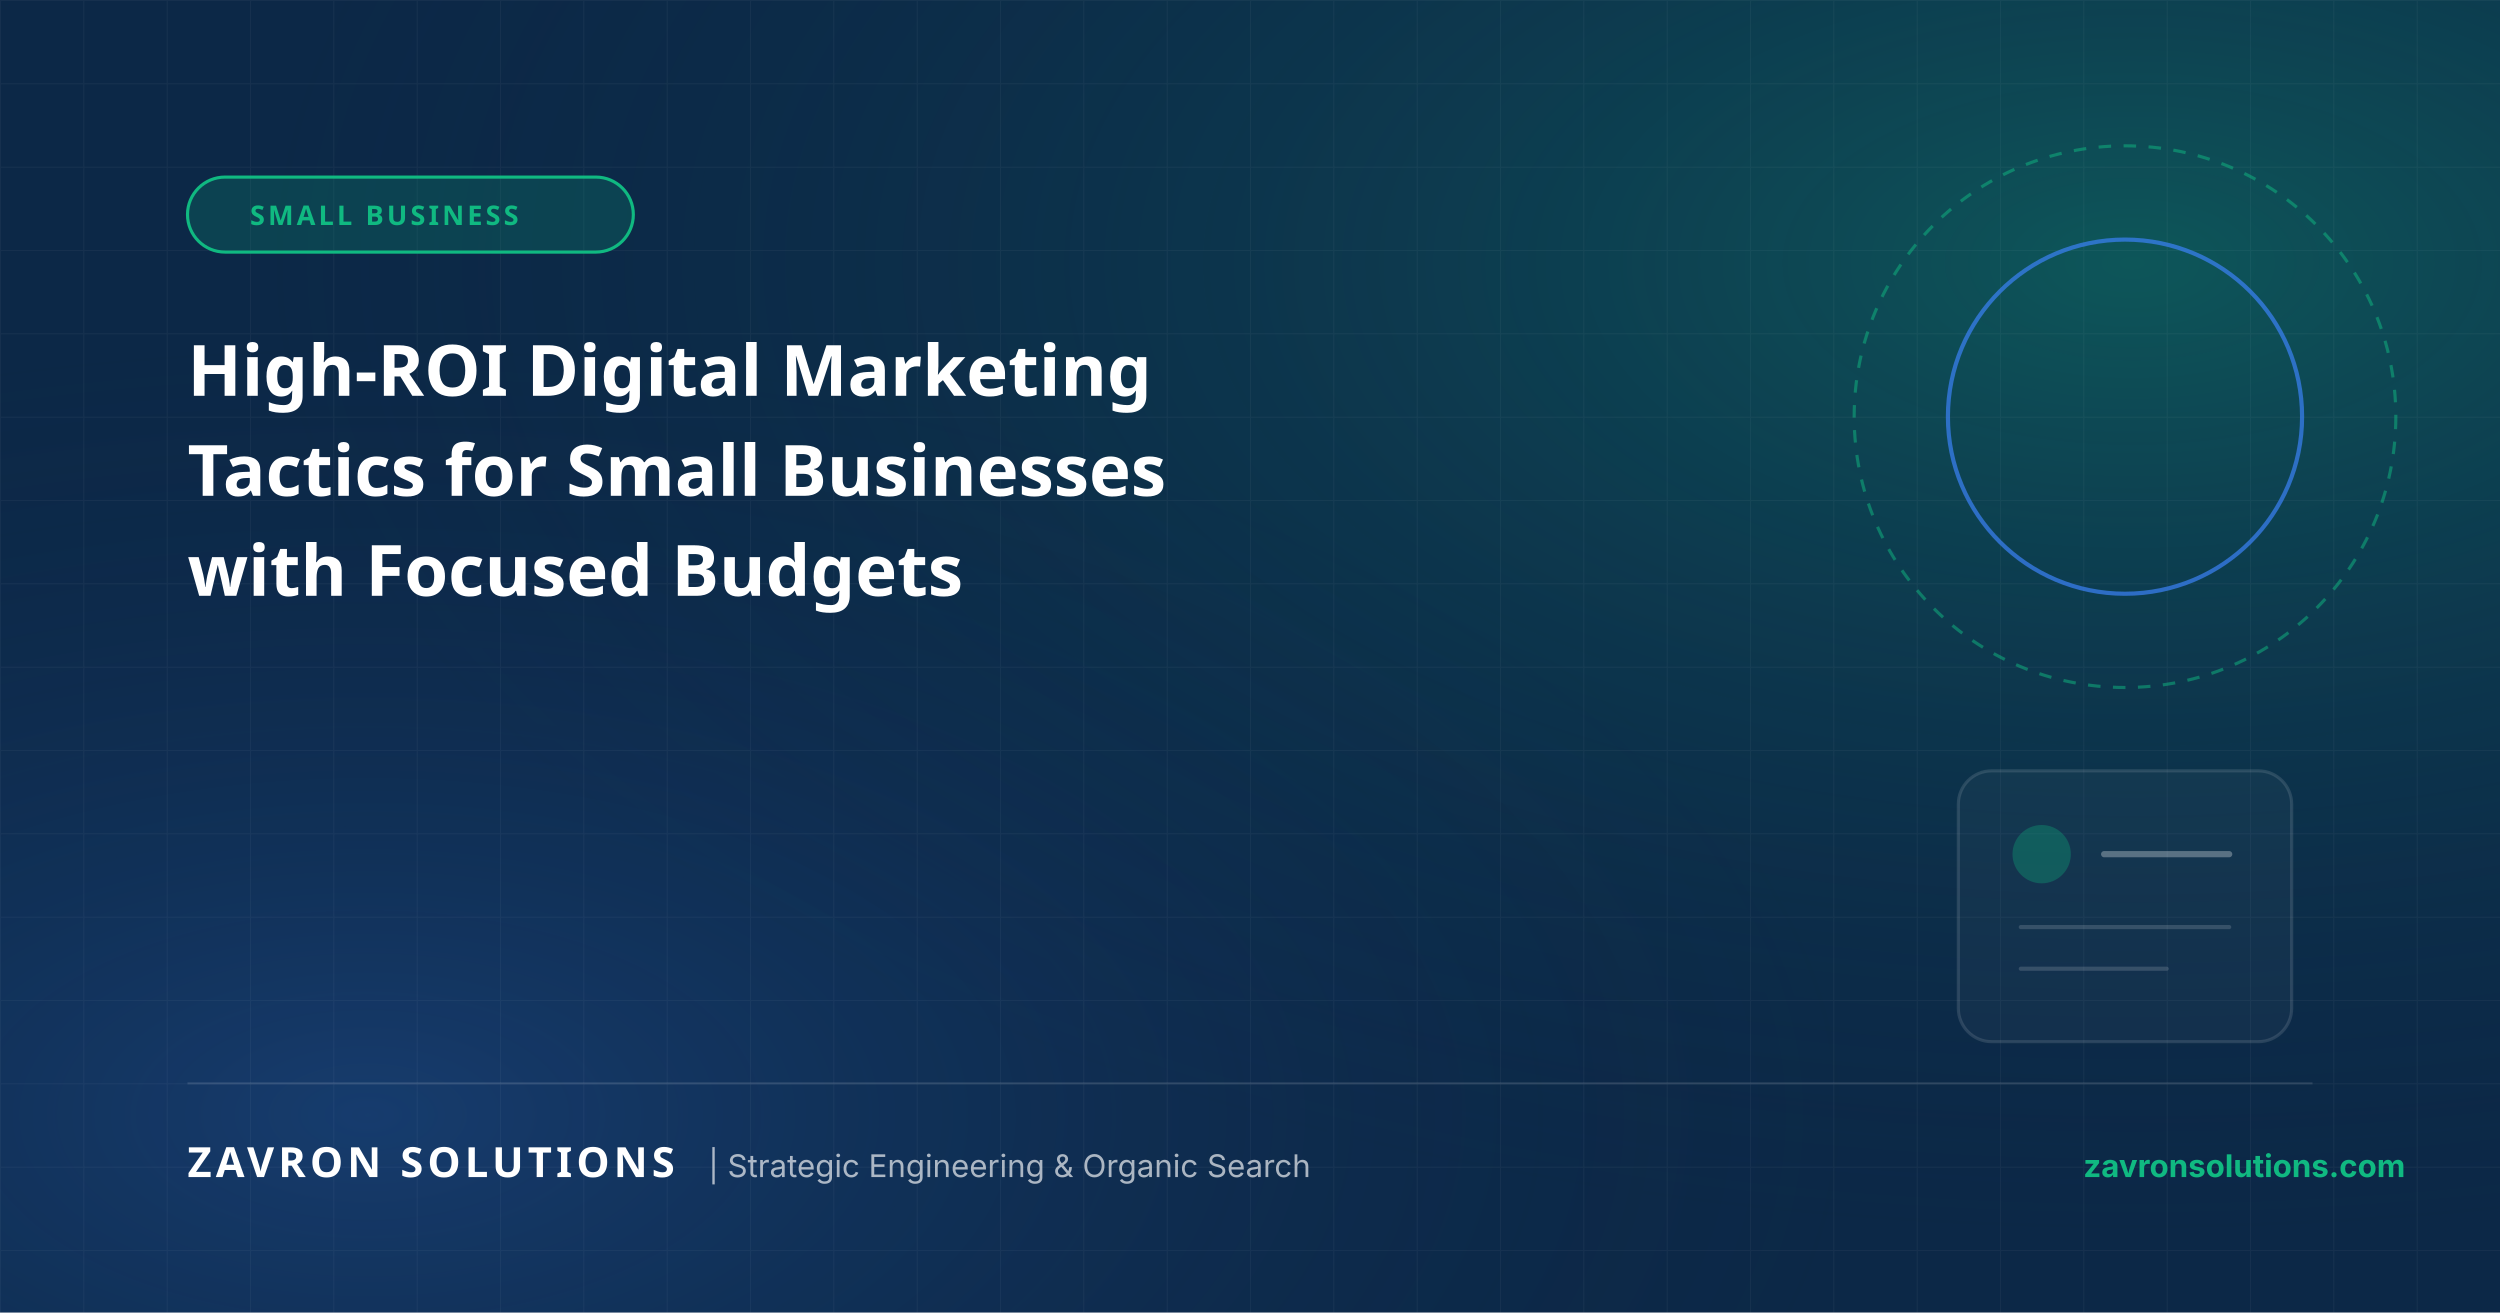
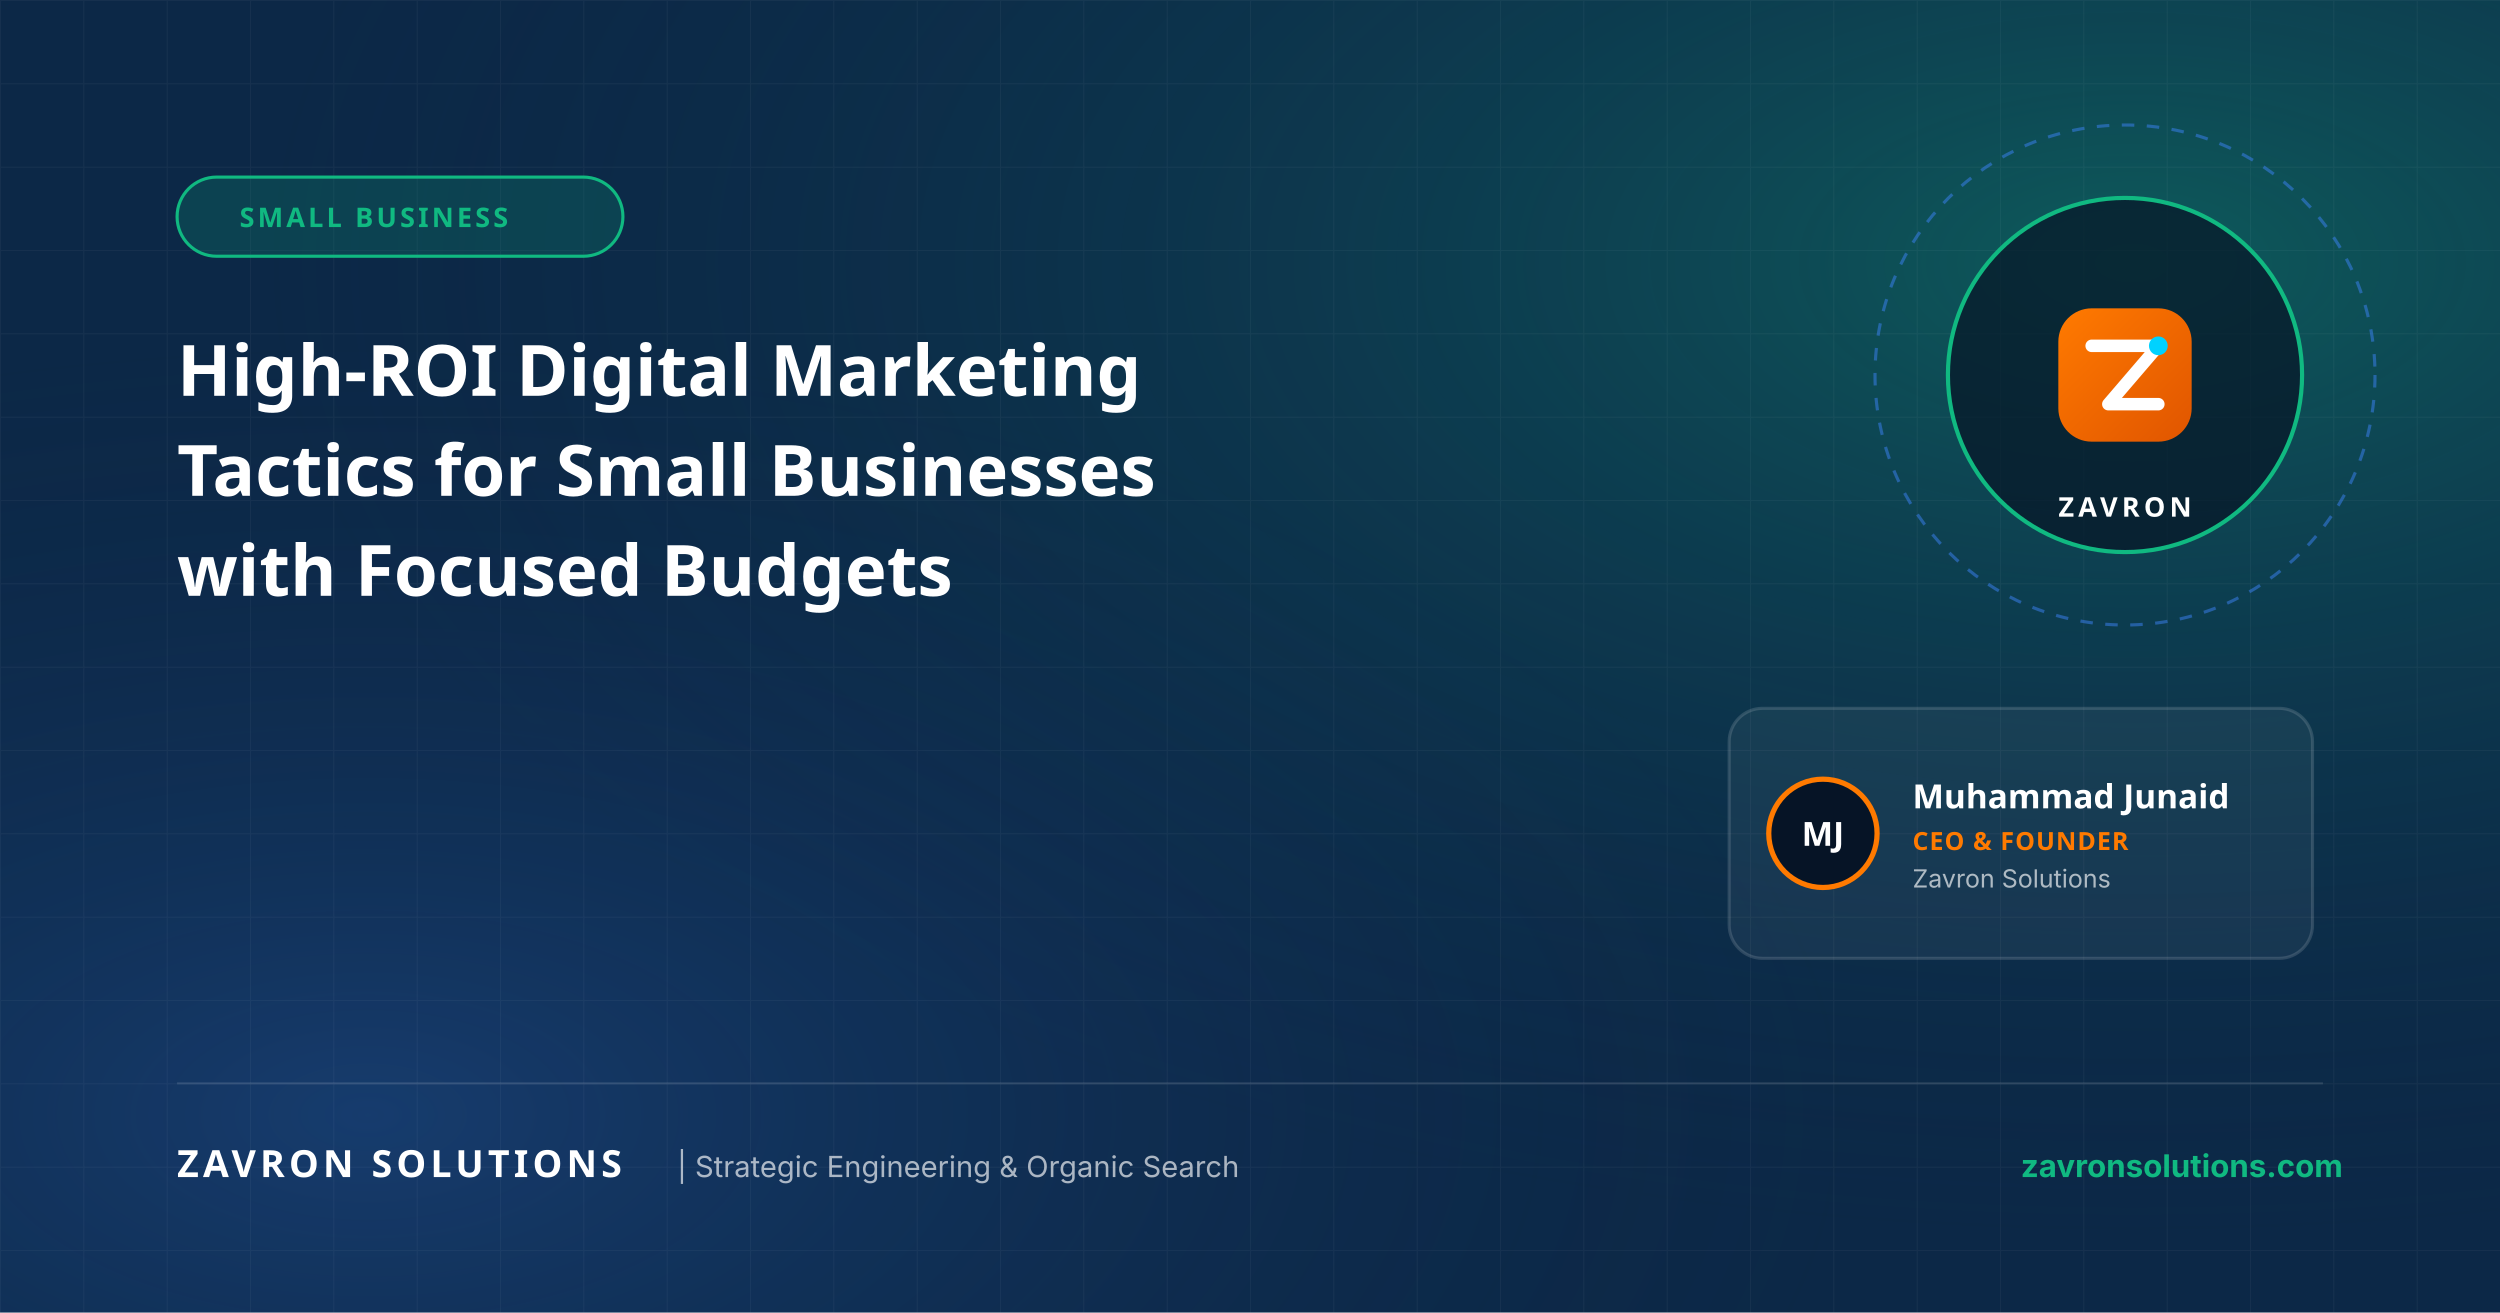
<svg xmlns="http://www.w3.org/2000/svg" width="1200" height="630" viewBox="0 0 1200 630" fill="none">
  <rect width="1200" height="630" fill="#0c2847" />
  <defs>
    <radialGradient id="grad1" cx="0.85" cy="0.2" r="0.75">
-       <stop offset="0%" stop-color="#10b981" stop-opacity="0.32" />
+       <stop offset="0%" stop-color="#10b981" stop-opacity="0.35" />
      <stop offset="100%" stop-color="#0c2847" stop-opacity="0" />
    </radialGradient>
    <radialGradient id="grad2" cx="0.15" cy="0.85" r="0.6">
      <stop offset="0%" stop-color="#3b82f6" stop-opacity="0.22" />
      <stop offset="100%" stop-color="#0c2847" stop-opacity="0" />
    </radialGradient>
+     <linearGradient id="logoGrad" x1="0" y1="0" x2="1" y2="1">
+       <stop offset="0%" stop-color="#FF7A00" />
+       <stop offset="100%" stop-color="#E05500" />
+     </linearGradient>
    <pattern id="grid" width="40" height="40" patternUnits="userSpaceOnUse">
      <path d="M 40 0 L 0 0 0 40" fill="none" stroke="rgba(255,255,255,0.04)" stroke-width="1" />
    </pattern>
  </defs>
  <rect width="1200" height="630" fill="url(#grad1)" />
  <rect width="1200" height="630" fill="url(#grad2)" />
  <rect width="1200" height="630" fill="url(#grid)" />
-   <circle cx="1020" cy="200" r="130" stroke="#10b981" stroke-width="1.5" stroke-dasharray="6 6" fill="none" opacity="0.5" />
-   <circle cx="1020" cy="200" r="85" stroke="#3b82f6" stroke-width="2" fill="none" opacity="0.7" />
-   <rect x="940" y="370" width="160" height="130" rx="16" stroke="rgba(255,255,255,0.12)" stroke-width="1.5" fill="rgba(255,255,255,0.03)" />
-   <circle cx="980" cy="410" r="14" fill="#10b981" fill-opacity="0.3" />
-   <line x1="1010" y1="410" x2="1070" y2="410" stroke="rgba(255,255,255,0.3)" stroke-width="3" stroke-linecap="round" />
-   <line x1="970" y1="445" x2="1070" y2="445" stroke="rgba(255,255,255,0.15)" stroke-width="2" stroke-linecap="round" />
-   <line x1="970" y1="465" x2="1040" y2="465" stroke="rgba(255,255,255,0.15)" stroke-width="2" stroke-linecap="round" />
-   <rect x="90" y="85" width="214" height="36" rx="18" fill="#10b981" fill-opacity="0.18" stroke="#10b981" stroke-width="1.5" />
-   <text x="120" y="108" fill="#10b981" font-family="Plus Jakarta Sans, sans-serif" font-size="13" font-weight="700" letter-spacing="1.5">SMALL BUSINESS</text>
-   <text x="90" y="190" fill="#FFFFFF" font-family="Plus Jakarta Sans, sans-serif" font-size="34" font-weight="800">High-ROI Digital Marketing</text>
-   <text x="90" y="238" fill="#FFFFFF" font-family="Plus Jakarta Sans, sans-serif" font-size="34" font-weight="800">Tactics for Small Businesses</text>
-   <text x="90" y="286" fill="#FFFFFF" font-family="Plus Jakarta Sans, sans-serif" font-size="34" font-weight="800">with Focused Budgets</text>
-   <line x1="90" y1="520" x2="1110" y2="520" stroke="rgba(255,255,255,0.12)" stroke-width="1" />
-   <text x="90" y="565" fill="#FFFFFF" font-family="Plus Jakarta Sans, sans-serif" font-size="20" font-weight="800" letter-spacing="2">ZAVRON SOLUTIONS</text>
-   <text x="340" y="565" fill="rgba(255,255,255,0.65)" font-family="Inter, sans-serif" font-size="15">| Strategic Engineering &amp; Organic Search</text>
-   <text x="1000" y="565" fill="#10b981" font-family="Inter, sans-serif" font-size="15" font-weight="700">zavronsolutions.com</text>
+   <rect x="85" y="85" width="214" height="38" rx="19" fill="#10b981" fill-opacity="0.18" stroke="#10b981" stroke-width="1.5" />
+   <text x="115" y="109" fill="#10b981" font-family="Plus Jakarta Sans, sans-serif" font-size="13" font-weight="700" letter-spacing="1.5">SMALL BUSINESS</text>
+   <text x="85" y="190" fill="#FFFFFF" font-family="Plus Jakarta Sans, sans-serif" font-size="34" font-weight="800">High-ROI Digital Marketing</text>
+   <text x="85" y="238" fill="#FFFFFF" font-family="Plus Jakarta Sans, sans-serif" font-size="34" font-weight="800">Tactics for Small Businesses</text>
+   <text x="85" y="286" fill="#FFFFFF" font-family="Plus Jakarta Sans, sans-serif" font-size="34" font-weight="800">with Focused Budgets</text>
+   <circle cx="1020" cy="180" r="85" stroke="#10b981" stroke-width="2" fill="rgba(6, 20, 38, 0.7)" />
+   <circle cx="1020" cy="180" r="120" stroke="#3b82f6" stroke-width="1.5" stroke-dasharray="6 6" fill="none" opacity="0.5" />
+   <g transform="translate(988, 148)">
+     <rect width="64" height="64" rx="16" fill="url(#logoGrad)" />
+     <path d="M16 18 H48 L24 46 H48" stroke="#FFFFFF" stroke-width="6" stroke-linecap="round" stroke-linejoin="round" />
+     <circle cx="48" cy="18" r="4.5" fill="#00D2FF" />
+   </g>
+   <text x="1020" y="248" fill="#FFFFFF" font-family="Plus Jakarta Sans, sans-serif" font-size="13" font-weight="800" letter-spacing="2" text-anchor="middle">ZAVRON</text>
+   <rect x="830" y="340" width="280" height="120" rx="16" fill="rgba(255,255,255,0.05)" stroke="rgba(255,255,255,0.14)" stroke-width="1.5" />
+   <circle cx="875" cy="400" r="26" fill="#061426" stroke="#FF7A00" stroke-width="2.5" />
+   <text x="875" y="406" fill="#FFFFFF" font-family="Plus Jakarta Sans, sans-serif" font-size="16" font-weight="800" text-anchor="middle">MJ</text>
+   <text x="918" y="388" fill="#FFFFFF" font-family="Plus Jakarta Sans, sans-serif" font-size="16" font-weight="700">Muhammad Junaid</text>
+   <text x="918" y="408" fill="#FF7A00" font-family="Plus Jakarta Sans, sans-serif" font-size="12" font-weight="700" letter-spacing="0.5">CEO &amp; FOUNDER</text>
+   <text x="918" y="426" fill="rgba(255,255,255,0.65)" font-family="Inter, sans-serif" font-size="12">Zavron Solutions</text>
+   <line x1="85" y1="520" x2="1115" y2="520" stroke="rgba(255,255,255,0.12)" stroke-width="1" />
+   <text x="85" y="565" fill="#FFFFFF" font-family="Plus Jakarta Sans, sans-serif" font-size="18" font-weight="800" letter-spacing="2">ZAVRON SOLUTIONS</text>
+   <text x="325" y="565" fill="rgba(255,255,255,0.65)" font-family="Inter, sans-serif" font-size="14">|   Strategic Engineering &amp; Organic Search</text>
+   <text x="970" y="565" fill="#10b981" font-family="Inter, sans-serif" font-size="15" font-weight="700">zavronsolutions.com</text>
</svg>
